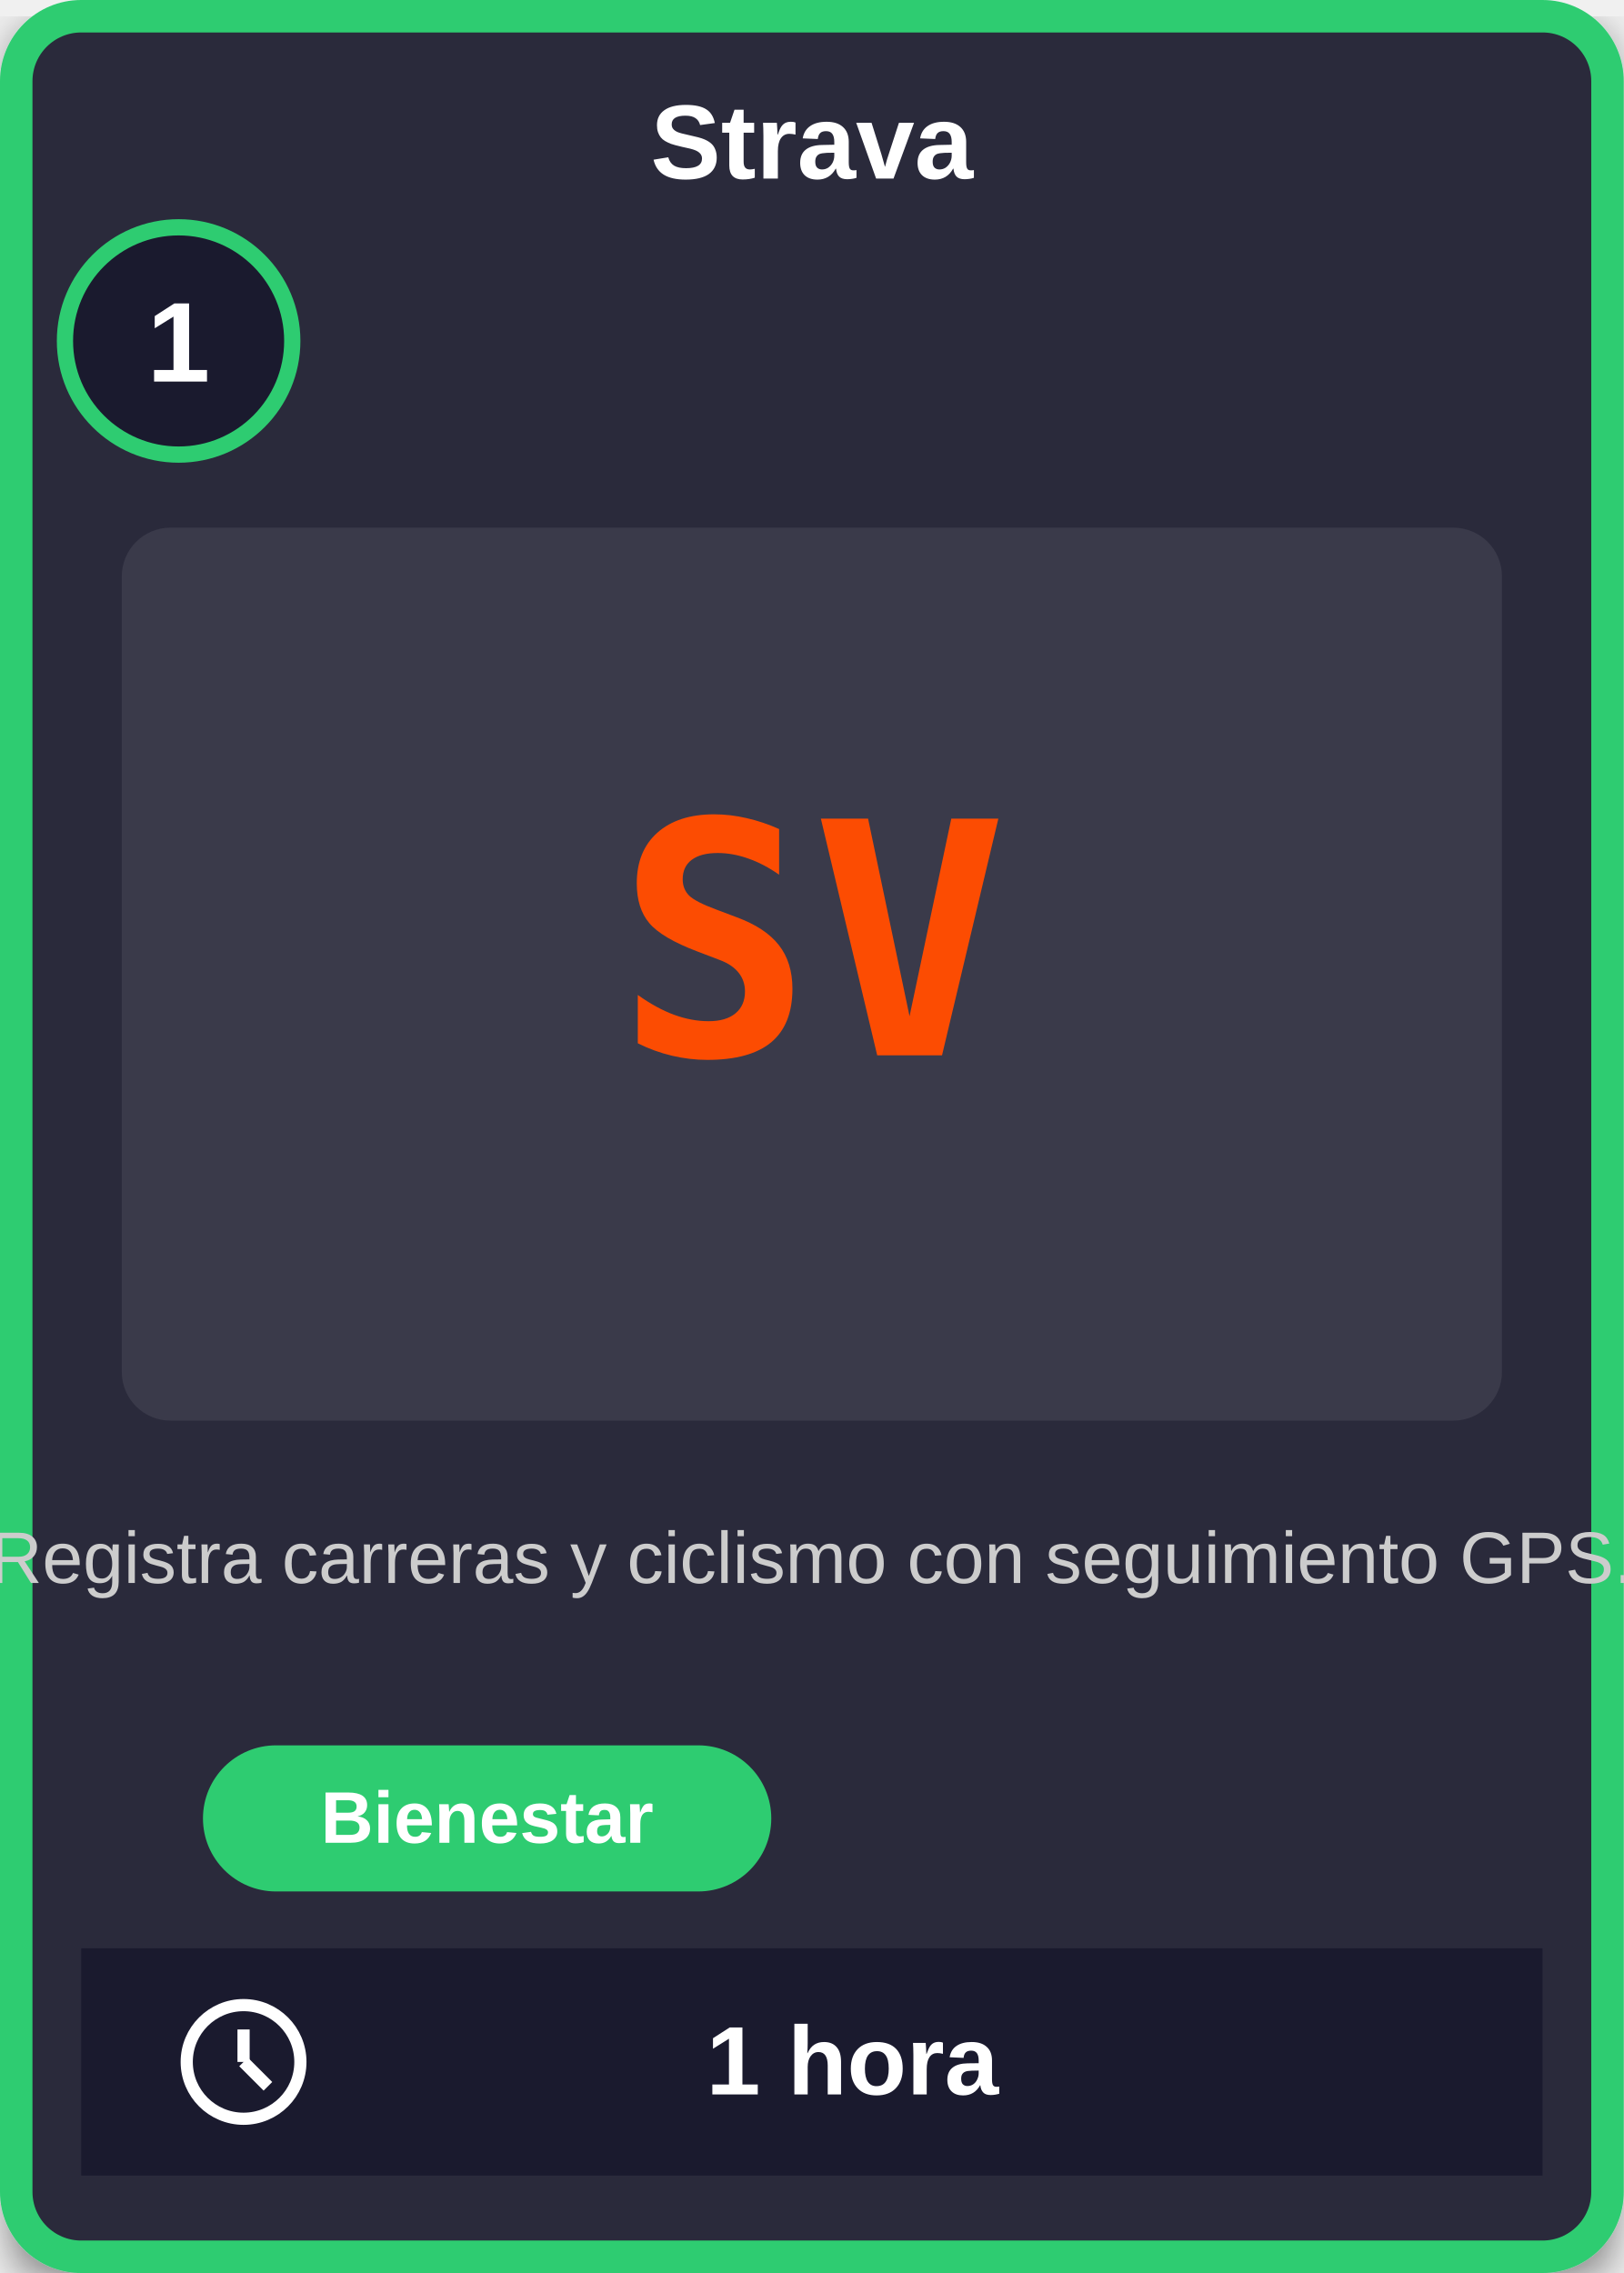
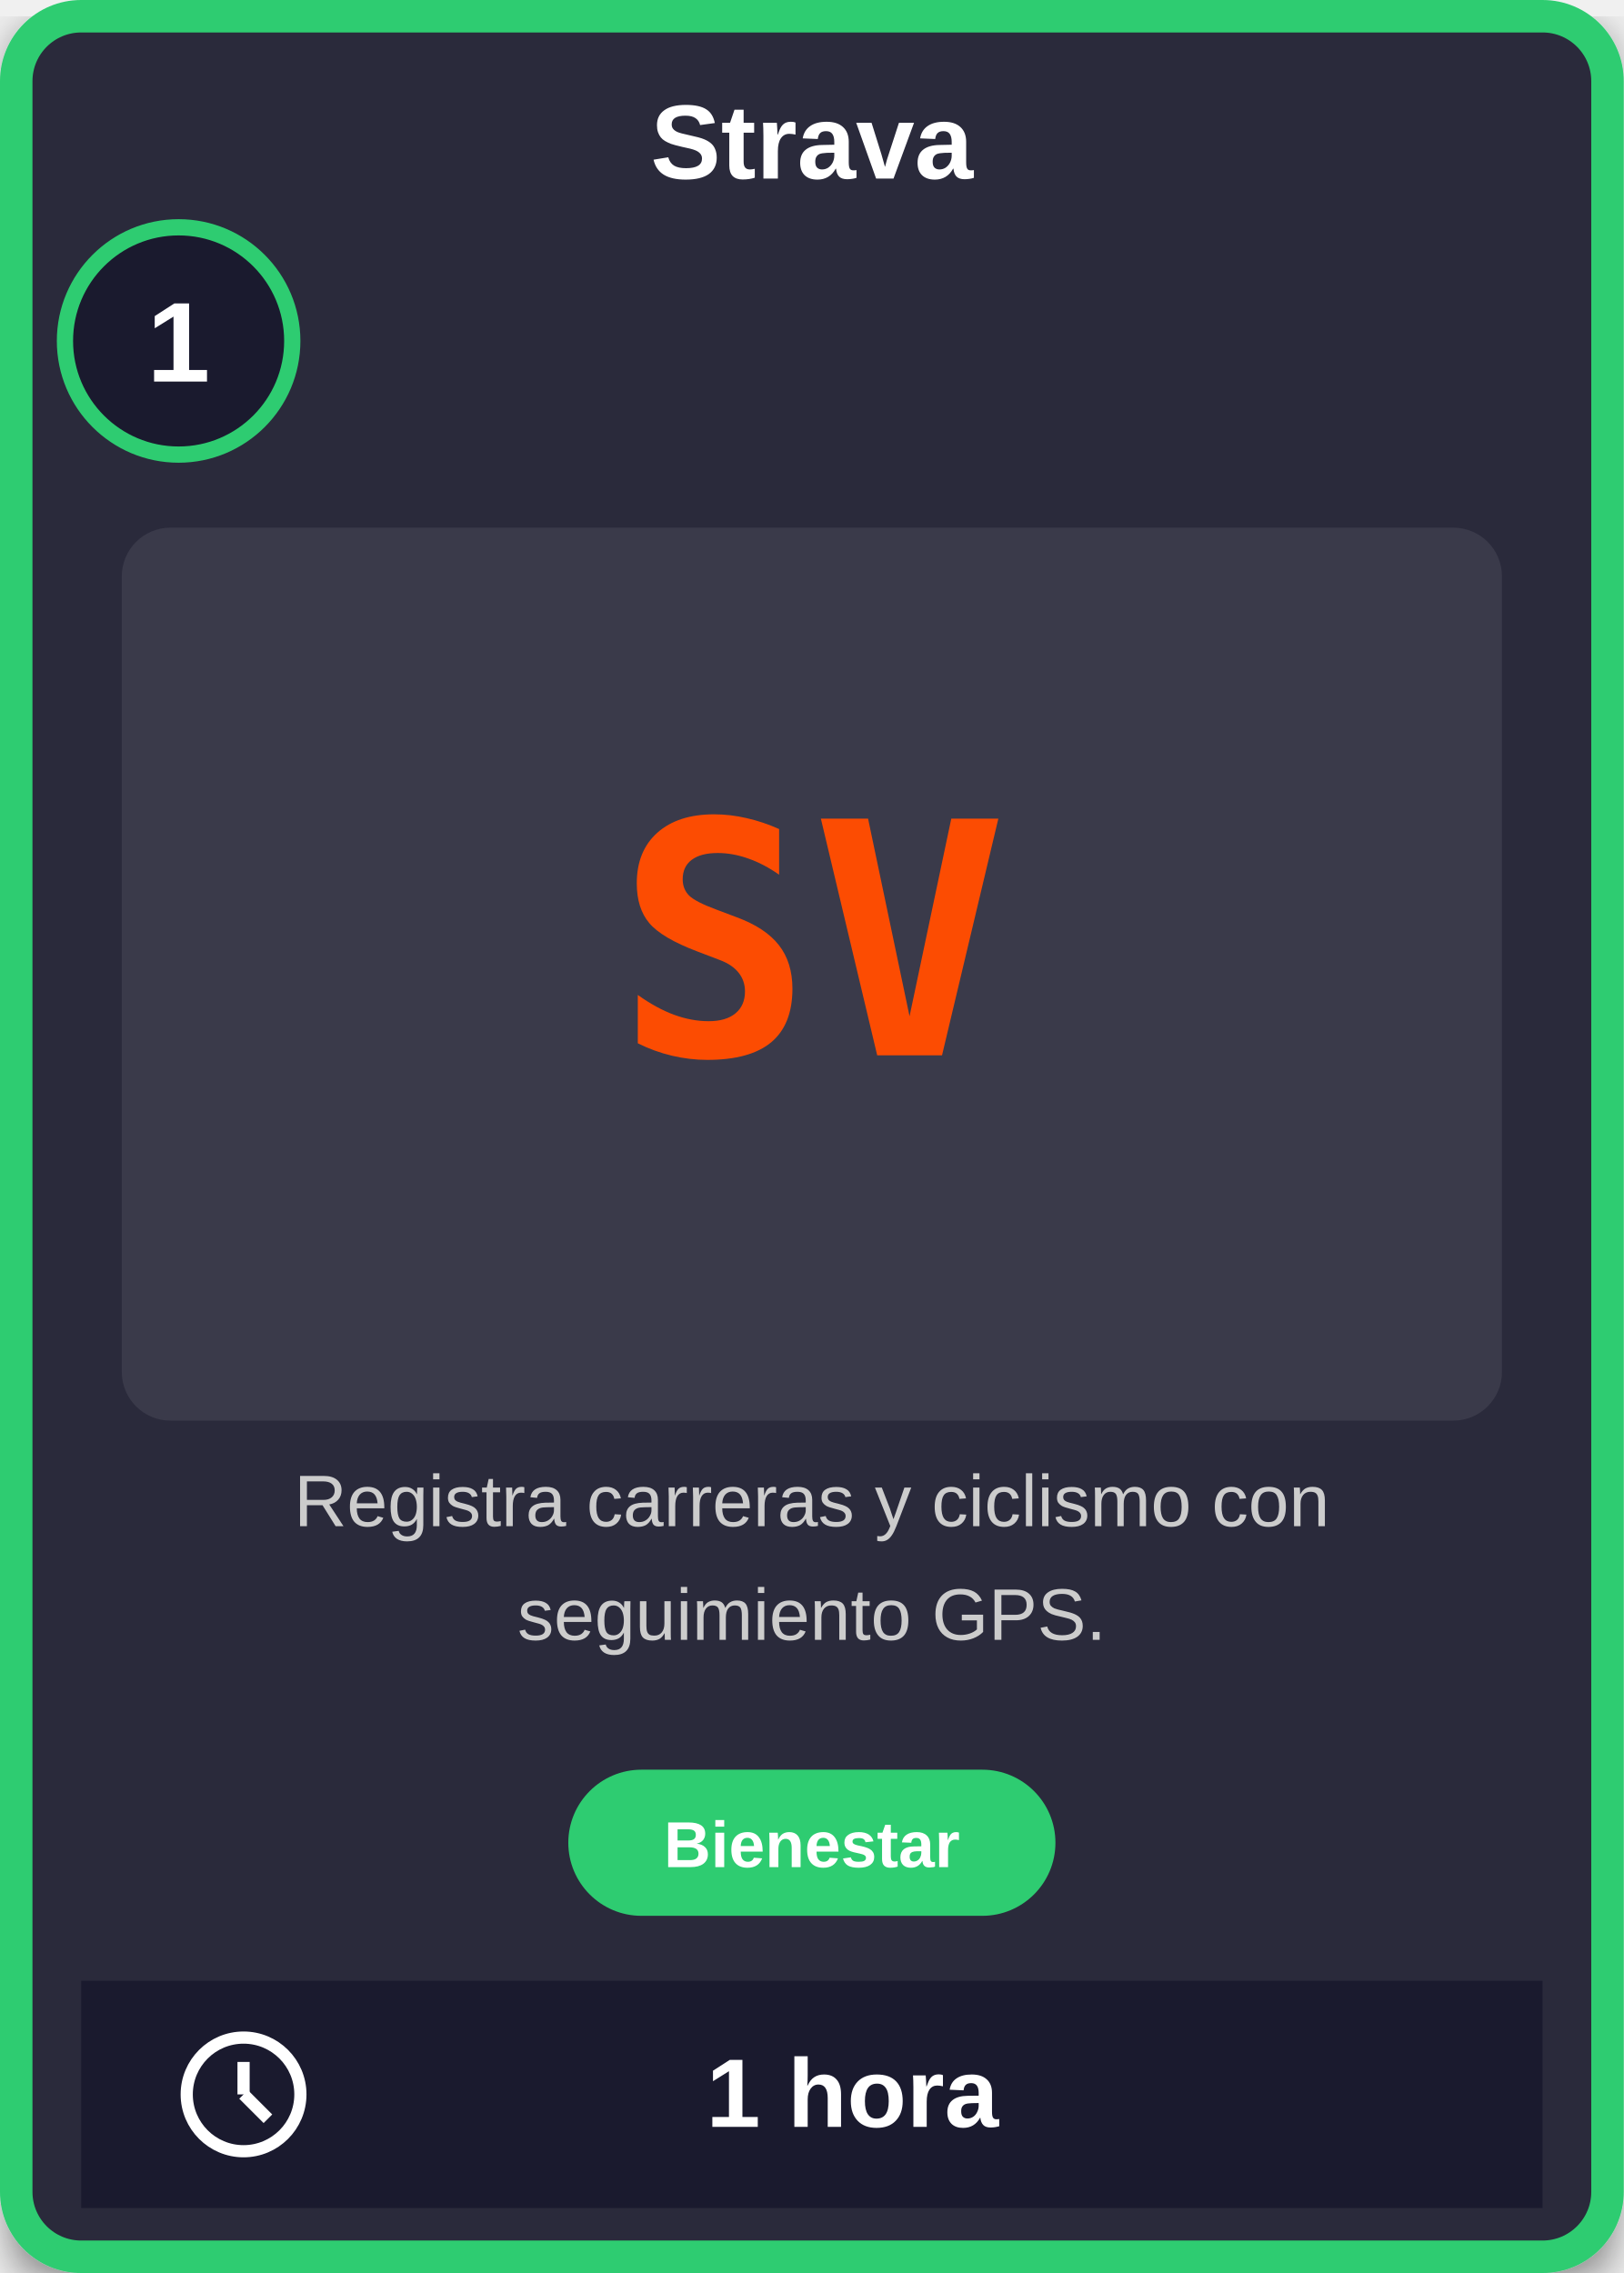
<svg xmlns="http://www.w3.org/2000/svg" viewBox="0 0 200 280">
  <defs>
    <filter id="shadow6" x="-5%" y="-5%" width="110%" height="110%">
      <feDropShadow dx="0" dy="2" stdDeviation="3" flood-color="#000" flood-opacity="0.5" />
    </filter>
  </defs>
  <rect x="2" y="2" width="196" height="276" rx="8" ry="8" fill="#2a2a3a" stroke="#2ecc71" stroke-width="4" filter="url(#shadow6)" />
  <text x="100" y="22" text-anchor="middle" fill="#ffffff" font-family="Arial, sans-serif" font-size="13" font-weight="bold">Strava</text>
  <circle cx="22" cy="42" r="14" fill="#1a1a2e" stroke="#2ecc71" stroke-width="2" />
  <text x="22" y="47" text-anchor="middle" fill="#ffffff" font-family="Arial, sans-serif" font-size="14" font-weight="bold">1</text>
  <rect x="15" y="65" width="170" height="110" rx="6" ry="6" fill="#3a3a4a" />
  <text x="100" y="130" text-anchor="middle" fill="#fc4c02" font-family="monospace, sans-serif" font-size="40" font-weight="bold">SV</text>
-   <text x="100" y="195" text-anchor="middle" fill="#cccccc" font-family="Arial, sans-serif" font-size="9">Registra carreras y ciclismo con seguimiento GPS.</text>
-   <rect x="25" y="215" width="70" height="18" rx="9" ry="9" fill="#2ecc71" />
-   <text x="60" y="227" text-anchor="middle" fill="#ffffff" font-family="Arial, sans-serif" font-size="9" font-weight="bold">Bienestar</text>
-   <rect x="10" y="240" width="180" height="28" fill="#1a1a2e" />
-   <circle cx="30" cy="254" r="7" fill="none" stroke="#ffffff" stroke-width="1.5" />
-   <line x1="30" y1="250" x2="30" y2="254" stroke="#ffffff" stroke-width="1.5" />
-   <line x1="30" y1="254" x2="33" y2="257" stroke="#ffffff" stroke-width="1.5" />
-   <text x="105" y="258" text-anchor="middle" fill="#ffffff" font-family="Arial, sans-serif" font-size="12" font-weight="bold">1 hora</text>
+   <text x="100" y="188" text-anchor="middle" fill="#cccccc" font-family="Arial, sans-serif" font-size="9">Registra carreras y ciclismo con</text>
+   <text x="100" y="202" text-anchor="middle" fill="#cccccc" font-family="Arial, sans-serif" font-size="9">seguimiento GPS.</text>
+   <g>
+     <rect x="70" y="218" width="60" height="18" rx="9" ry="9" fill="#2ecc71" />
+     <text x="100" y="230" text-anchor="middle" fill="#ffffff" font-family="Arial, sans-serif" font-size="8" font-weight="bold">Bienestar</text>
+   </g>
+   <rect x="10" y="244" width="180" height="28" fill="#1a1a2e" />
+   <circle cx="30" cy="258" r="7" fill="none" stroke="#ffffff" stroke-width="1.5" />
+   <line x1="30" y1="254" x2="30" y2="258" stroke="#ffffff" stroke-width="1.5" />
+   <line x1="30" y1="258" x2="33" y2="261" stroke="#ffffff" stroke-width="1.5" />
+   <text x="105" y="262" text-anchor="middle" fill="#ffffff" font-family="Arial, sans-serif" font-size="12" font-weight="bold">1 hora</text>
</svg>
